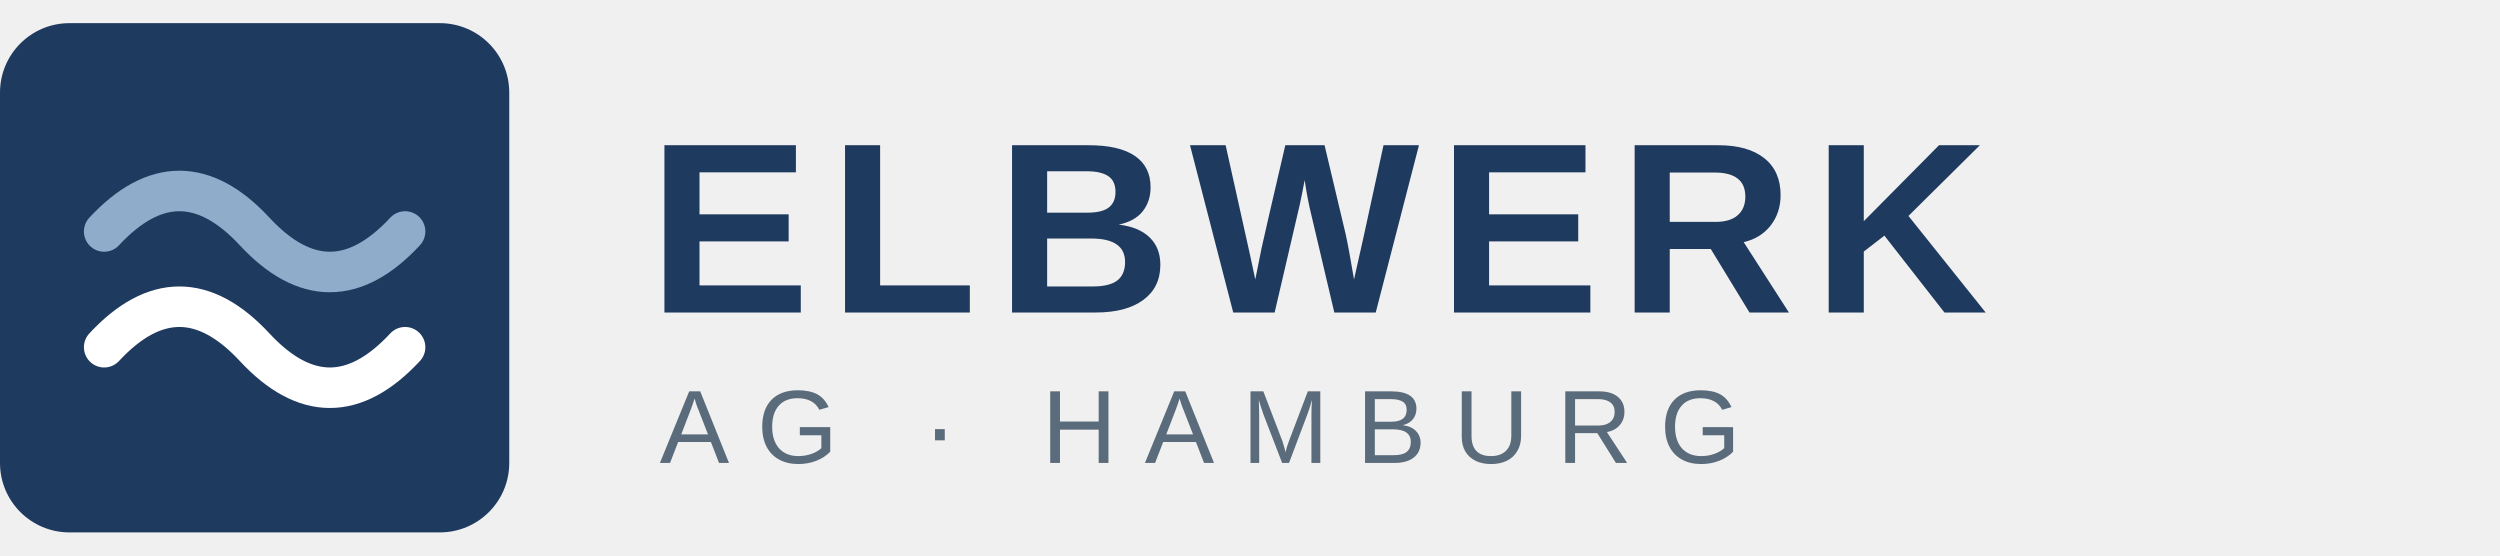
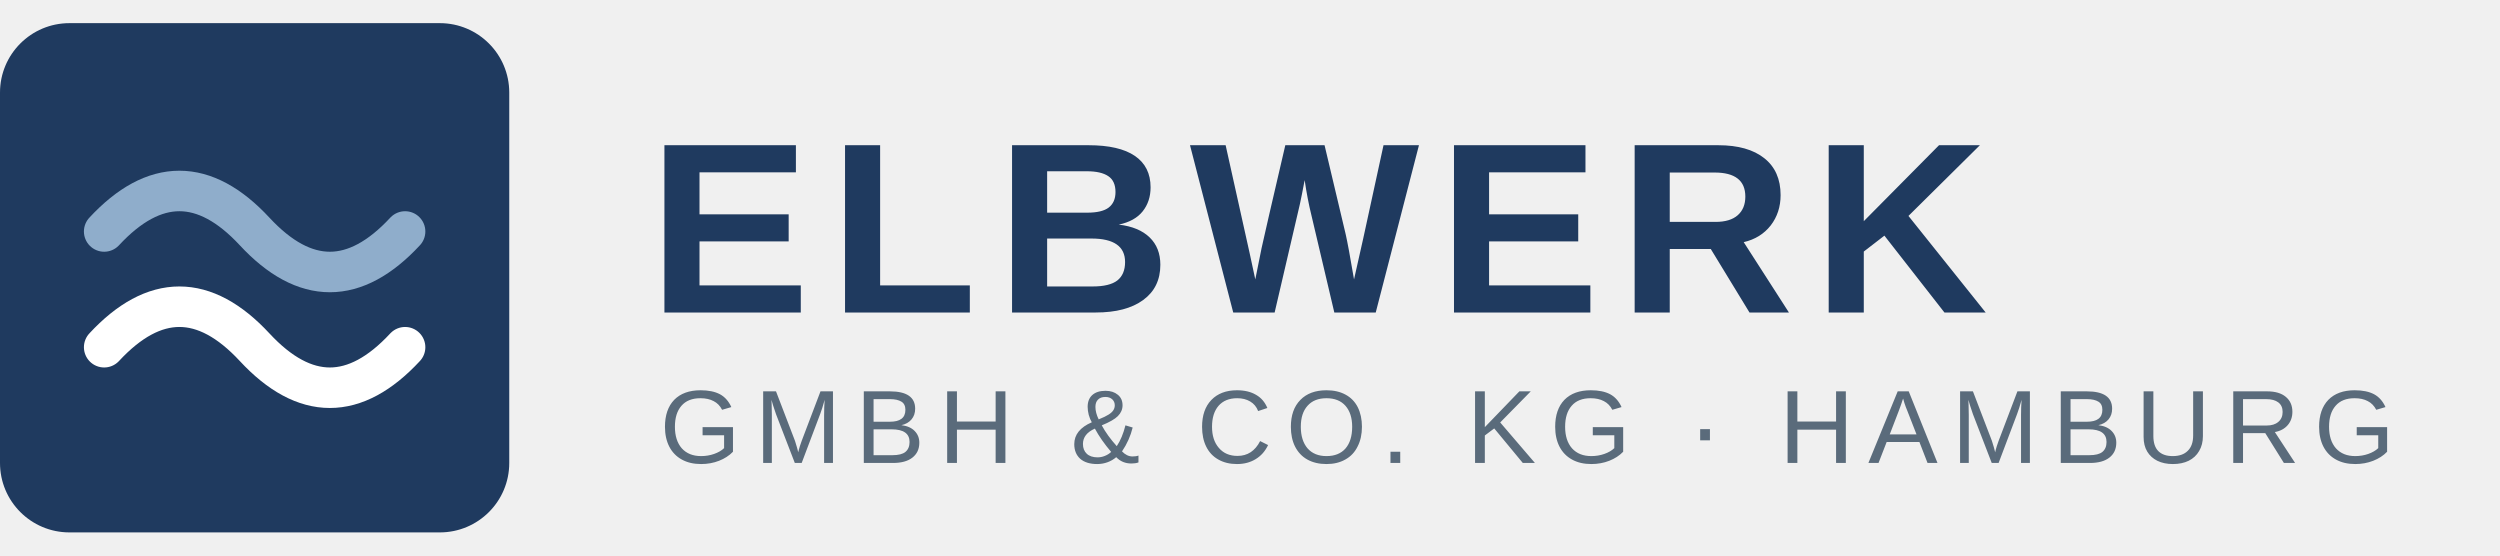
<svg xmlns="http://www.w3.org/2000/svg" viewBox="0 0 216 48" width="216" height="48">
  <rect x="0" y="2" width="44" height="44" rx="6" fill="#1F3A5F" />
  <path d="M9 20 q6.5 -7 13 0 t13 0" fill="none" stroke="#8FADCB" stroke-width="3.5" stroke-linecap="round" />
  <path d="M9 30 q6.5 -7 13 0 t13 0" fill="none" stroke="#FFFFFF" stroke-width="3.5" stroke-linecap="round" />
  <text x="56" y="27" font-family="Arial, Helvetica, sans-serif" font-size="21" font-weight="700" letter-spacing="1.6" fill="#1F3A5F">ELBWERK</text>
-   <text x="57" y="40" font-family="Arial, Helvetica, sans-serif" font-size="9" font-weight="400" letter-spacing="2.4" fill="#5A6B7B">AG · HAMBURG</text>
+   <text x="57" y="40" font-family="Arial, Helvetica, sans-serif" font-size="9" font-weight="400" letter-spacing="1.2" fill="#5A6B7B">GMBH &amp; CO. KG · HAMBURG</text>
</svg>
